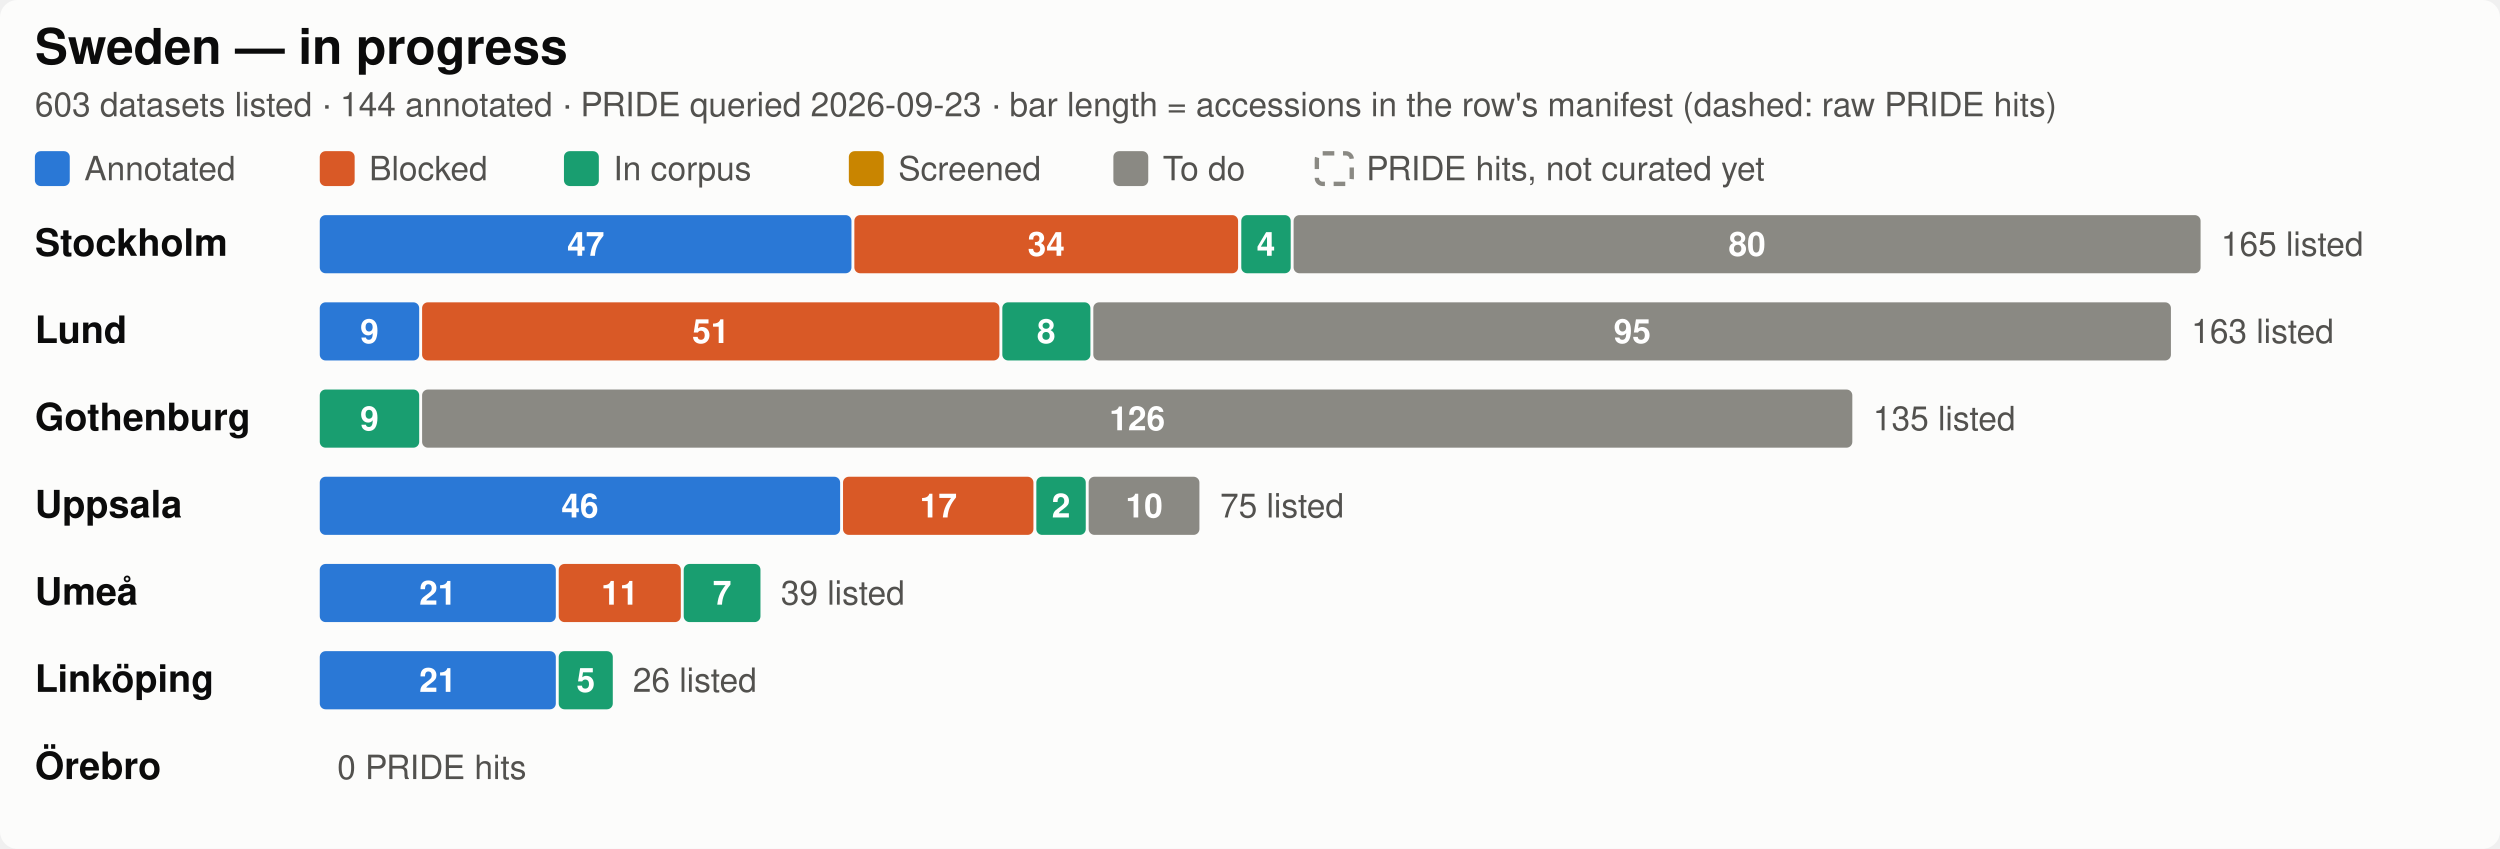
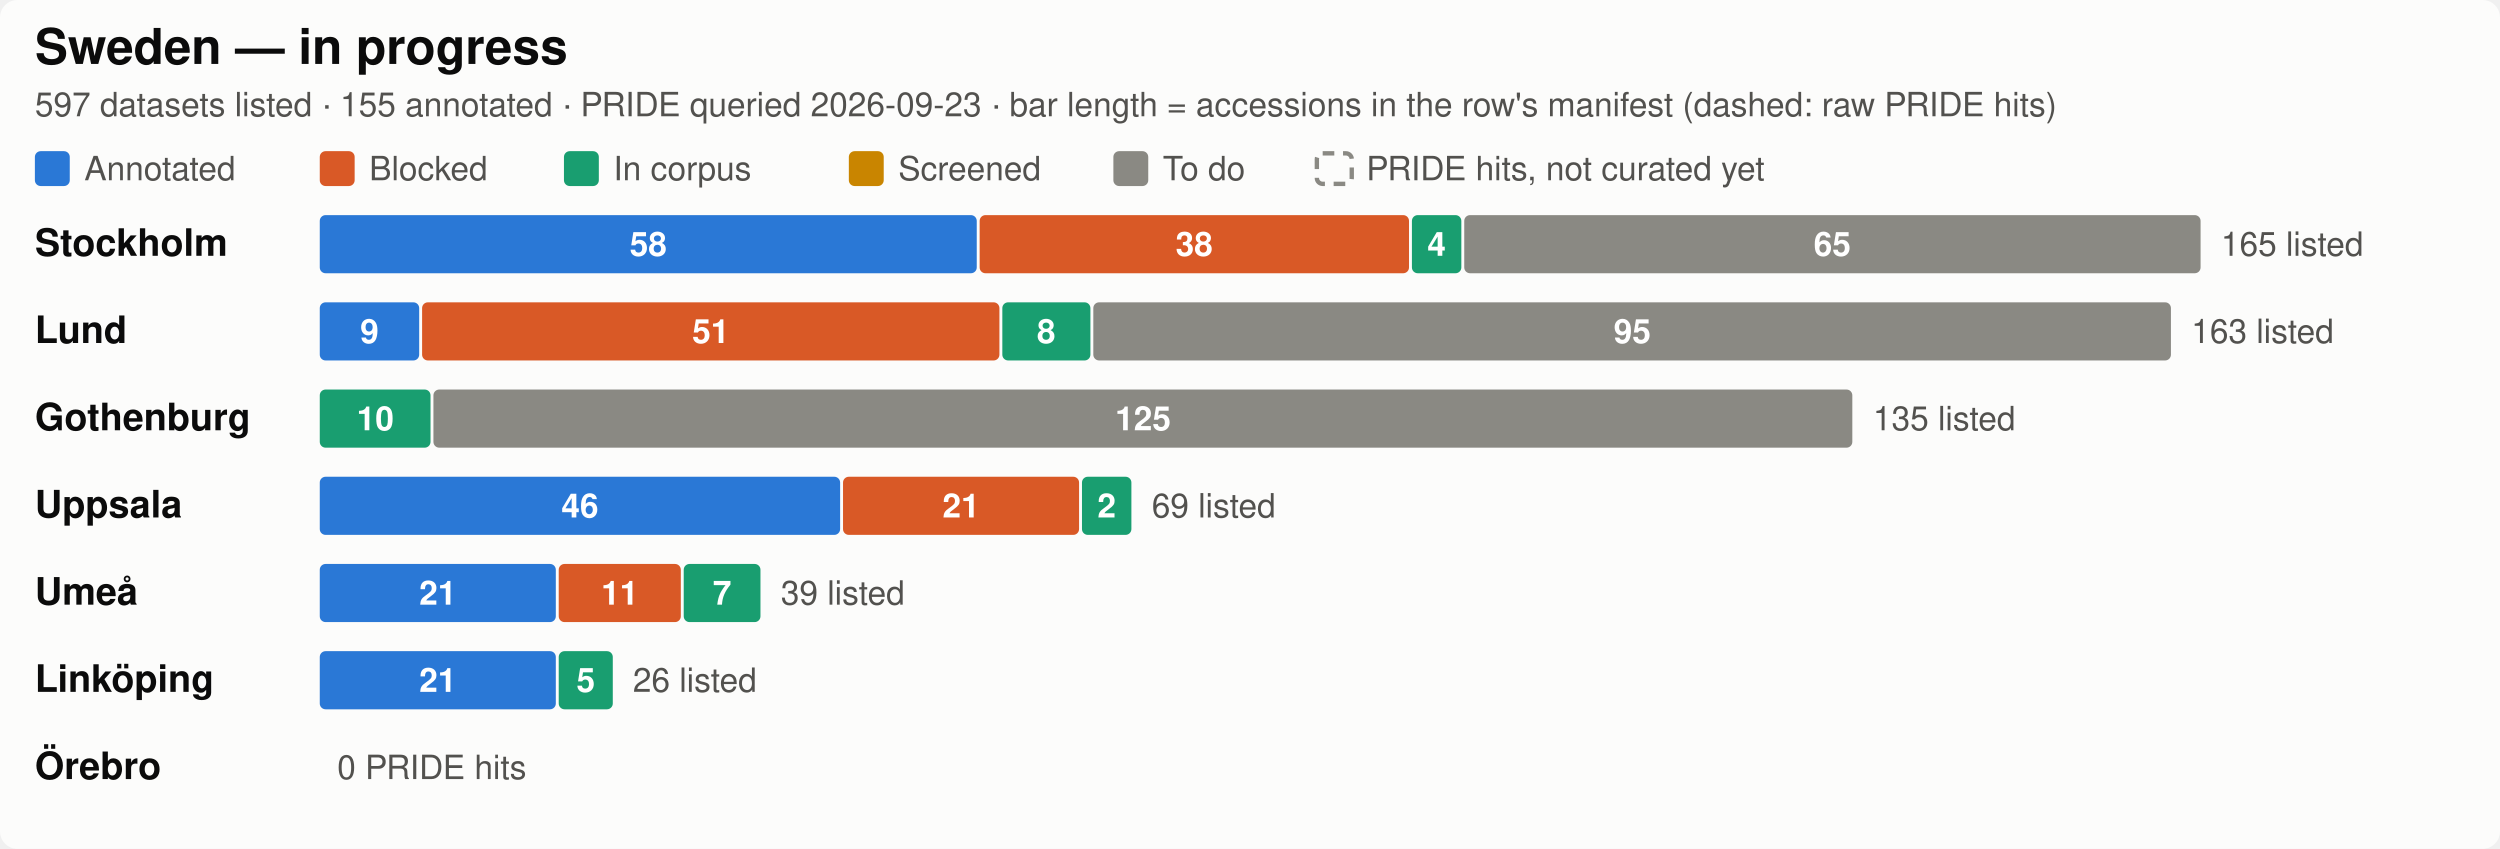
<svg xmlns="http://www.w3.org/2000/svg" width="860" height="292" viewBox="0 0 860 292" role="img" aria-label="Sweden SDRF progress by city">
  <style>
  .bg { fill: #fcfcfb; }
  .title { fill: #0b0b0b; font-size: 17px; font-weight: 600; }
  .city { fill: #0b0b0b; font-size: 13px; font-weight: 600; }
  .sub, .legend, .total { fill: #52514e; font-size: 11.5px; }
  .seg { font-size: 11.5px; font-weight: 600; fill: #ffffff; font-variant-numeric: tabular-nums; }
  .uncurated { fill: none; stroke: #8a8983; stroke-width: 1.5; stroke-dasharray: 4 3; }
  text { font-family: -apple-system, "Segoe UI", Helvetica, Arial, sans-serif; }
  .c-annotated { fill: #2a78d6; }
  .c-blocked { fill: #d95926; }
  .c-in_corpus { fill: #199e70; }
  .c-screened { fill: #c98500; }
  .c-todo { fill: #8a8983; }

  @media (prefers-color-scheme: dark) {
    .bg { fill: #1a1a19; }
    .title, .city { fill: #ffffff; }
    .sub, .legend, .total { fill: #c3c2b7; }
    .uncurated { stroke: #8f8e86; }
    .c-annotated { fill: #3987e5; }
    .c-blocked { fill: #d95926; }
    .c-in_corpus { fill: #199e70; }
    .c-screened { fill: #c98500; }
    .c-todo { fill: #6b6a65; }
  }
</style>
  <rect class="bg" width="860" height="292" rx="6" />
  <text class="title" x="12" y="22">Sweden — in progress</text>
-   <text class="sub" x="12" y="40">603 datasets listed · 144 annotated · PRIDE queried 2026-09-23 · bar length = accessions in the row's manifest (dashed: raw PRIDE hits)</text>
+   <text class="sub" x="12" y="40">597 datasets listed · 155 annotated · PRIDE queried 2026-09-23 · bar length = accessions in the row's manifest (dashed: raw PRIDE hits)</text>
  <rect class="c-annotated" fill="#2a78d6" x="12" y="52" width="12" height="12" rx="2" />
  <text class="legend" x="29" y="62">Annotated</text>
  <rect class="c-blocked" fill="#d95926" x="110" y="52" width="12" height="12" rx="2" />
  <text class="legend" x="127" y="62">Blocked</text>
  <rect class="c-in_corpus" fill="#199e70" x="194" y="52" width="12" height="12" rx="2" />
  <text class="legend" x="211" y="62">In corpus</text>
  <rect class="c-screened" fill="#c98500" x="292" y="52" width="12" height="12" rx="2" />
  <text class="legend" x="309" y="62">Screened</text>
  <rect class="c-todo" fill="#8a8983" x="383" y="52" width="12" height="12" rx="2" />
  <text class="legend" x="400" y="62">To do</text>
  <rect class="uncurated" fill="none" stroke="#8a8983" x="453" y="52.75" width="12" height="10.5" rx="2" />
  <text class="legend" x="470" y="62">PRIDE hits, not curated yet</text>
  <text class="city" x="12" y="88.0">Stockholm</text>
-   <rect class="c-annotated" fill="#2a78d6" x="110.0" y="74" width="182.9" height="20" rx="2" />
-   <text class="seg" x="201.5" y="88.0" text-anchor="middle">47</text>
-   <rect class="c-blocked" fill="#d95926" x="293.9" y="74" width="132.0" height="20" rx="2" />
-   <text class="seg" x="359.9" y="88.0" text-anchor="middle">34</text>
-   <rect class="c-in_corpus" fill="#199e70" x="427.0" y="74" width="17.0" height="20" rx="2" />
-   <text class="seg" x="435.5" y="88.0" text-anchor="middle">4</text>
-   <rect class="c-todo" fill="#8a8983" x="445.0" y="74" width="312.0" height="20" rx="2" />
-   <text class="seg" x="601.0" y="88.0" text-anchor="middle">80</text>
+   <rect class="c-annotated" fill="#2a78d6" x="110.0" y="74" width="226.0" height="20" rx="2" />
+   <text class="seg" x="223.0" y="88.0" text-anchor="middle">58</text>
+   <rect class="c-blocked" fill="#d95926" x="337.0" y="74" width="147.7" height="20" rx="2" />
+   <text class="seg" x="410.8" y="88.0" text-anchor="middle">38</text>
+   <rect class="c-in_corpus" fill="#199e70" x="485.7" y="74" width="17.0" height="20" rx="2" />
+   <text class="seg" x="494.2" y="88.0" text-anchor="middle">4</text>
+   <rect class="c-todo" fill="#8a8983" x="503.7" y="74" width="253.3" height="20" rx="2" />
+   <text class="seg" x="630.3" y="88.0" text-anchor="middle">65</text>
  <text class="total" x="764.0" y="88.0">165 listed</text>
  <text class="city" x="12" y="118.0">Lund</text>
  <rect class="c-annotated" fill="#2a78d6" x="110.0" y="104" width="34.2" height="20" rx="2" />
  <text class="seg" x="127.1" y="118.0" text-anchor="middle">9</text>
  <rect class="c-blocked" fill="#d95926" x="145.2" y="104" width="198.6" height="20" rx="2" />
  <text class="seg" x="244.5" y="118.0" text-anchor="middle">51</text>
  <rect class="c-in_corpus" fill="#199e70" x="344.8" y="104" width="30.3" height="20" rx="2" />
  <text class="seg" x="359.9" y="118.0" text-anchor="middle">8</text>
  <rect class="c-todo" fill="#8a8983" x="376.1" y="104" width="370.7" height="20" rx="2" />
  <text class="seg" x="561.5" y="118.0" text-anchor="middle">95</text>
  <text class="total" x="753.8" y="118.0">163 listed</text>
  <text class="city" x="12" y="148.0">Gothenburg</text>
-   <rect class="c-in_corpus" fill="#199e70" x="110.0" y="134" width="34.2" height="20" rx="2" />
-   <text class="seg" x="127.1" y="148.0" text-anchor="middle">9</text>
-   <rect class="c-todo" fill="#8a8983" x="145.2" y="134" width="492.0" height="20" rx="2" />
-   <text class="seg" x="391.2" y="148.0" text-anchor="middle">126</text>
+   <rect class="c-in_corpus" fill="#199e70" x="110.0" y="134" width="38.1" height="20" rx="2" />
+   <text class="seg" x="129.1" y="148.0" text-anchor="middle">10</text>
+   <rect class="c-todo" fill="#8a8983" x="149.1" y="134" width="488.1" height="20" rx="2" />
+   <text class="seg" x="393.2" y="148.0" text-anchor="middle">125</text>
  <text class="total" x="644.3" y="148.0">135 listed</text>
  <text class="city" x="12" y="178.0">Uppsala</text>
  <rect class="c-annotated" fill="#2a78d6" x="110.0" y="164" width="179.0" height="20" rx="2" />
  <text class="seg" x="199.5" y="178.0" text-anchor="middle">46</text>
-   <rect class="c-blocked" fill="#d95926" x="290.0" y="164" width="65.5" height="20" rx="2" />
-   <text class="seg" x="322.8" y="178.0" text-anchor="middle">17</text>
-   <rect class="c-in_corpus" fill="#199e70" x="356.5" y="164" width="17.0" height="20" rx="2" />
-   <text class="seg" x="365.0" y="178.0" text-anchor="middle">2</text>
-   <rect class="c-todo" fill="#8a8983" x="374.5" y="164" width="38.1" height="20" rx="2" />
-   <text class="seg" x="393.6" y="178.0" text-anchor="middle">10</text>
-   <text class="total" x="419.7" y="178.0">75 listed</text>
+   <rect class="c-blocked" fill="#d95926" x="290.0" y="164" width="81.2" height="20" rx="2" />
+   <text class="seg" x="330.6" y="178.0" text-anchor="middle">21</text>
+   <rect class="c-in_corpus" fill="#199e70" x="372.2" y="164" width="17.0" height="20" rx="2" />
+   <text class="seg" x="380.7" y="178.0" text-anchor="middle">2</text>
+   <text class="total" x="396.2" y="178.0">69 listed</text>
  <text class="city" x="12" y="208.0">Umeå</text>
  <rect class="c-annotated" fill="#2a78d6" x="110.0" y="194" width="81.2" height="20" rx="2" />
  <text class="seg" x="150.6" y="208.0" text-anchor="middle">21</text>
  <rect class="c-blocked" fill="#d95926" x="192.2" y="194" width="42.0" height="20" rx="2" />
  <text class="seg" x="213.2" y="208.0" text-anchor="middle">11</text>
  <rect class="c-in_corpus" fill="#199e70" x="235.2" y="194" width="26.4" height="20" rx="2" />
  <text class="seg" x="248.4" y="208.0" text-anchor="middle">7</text>
  <text class="total" x="268.6" y="208.0">39 listed</text>
  <text class="city" x="12" y="238.0">Linköping</text>
  <rect class="c-annotated" fill="#2a78d6" x="110.0" y="224" width="81.2" height="20" rx="2" />
  <text class="seg" x="150.6" y="238.0" text-anchor="middle">21</text>
  <rect class="c-in_corpus" fill="#199e70" x="192.2" y="224" width="18.6" height="20" rx="2" />
  <text class="seg" x="201.5" y="238.0" text-anchor="middle">5</text>
  <text class="total" x="217.7" y="238.0">26 listed</text>
  <text class="city" x="12" y="268.0">Örebro</text>
  <text class="total" x="116.0" y="268.0">0 PRIDE hits</text>
</svg>
